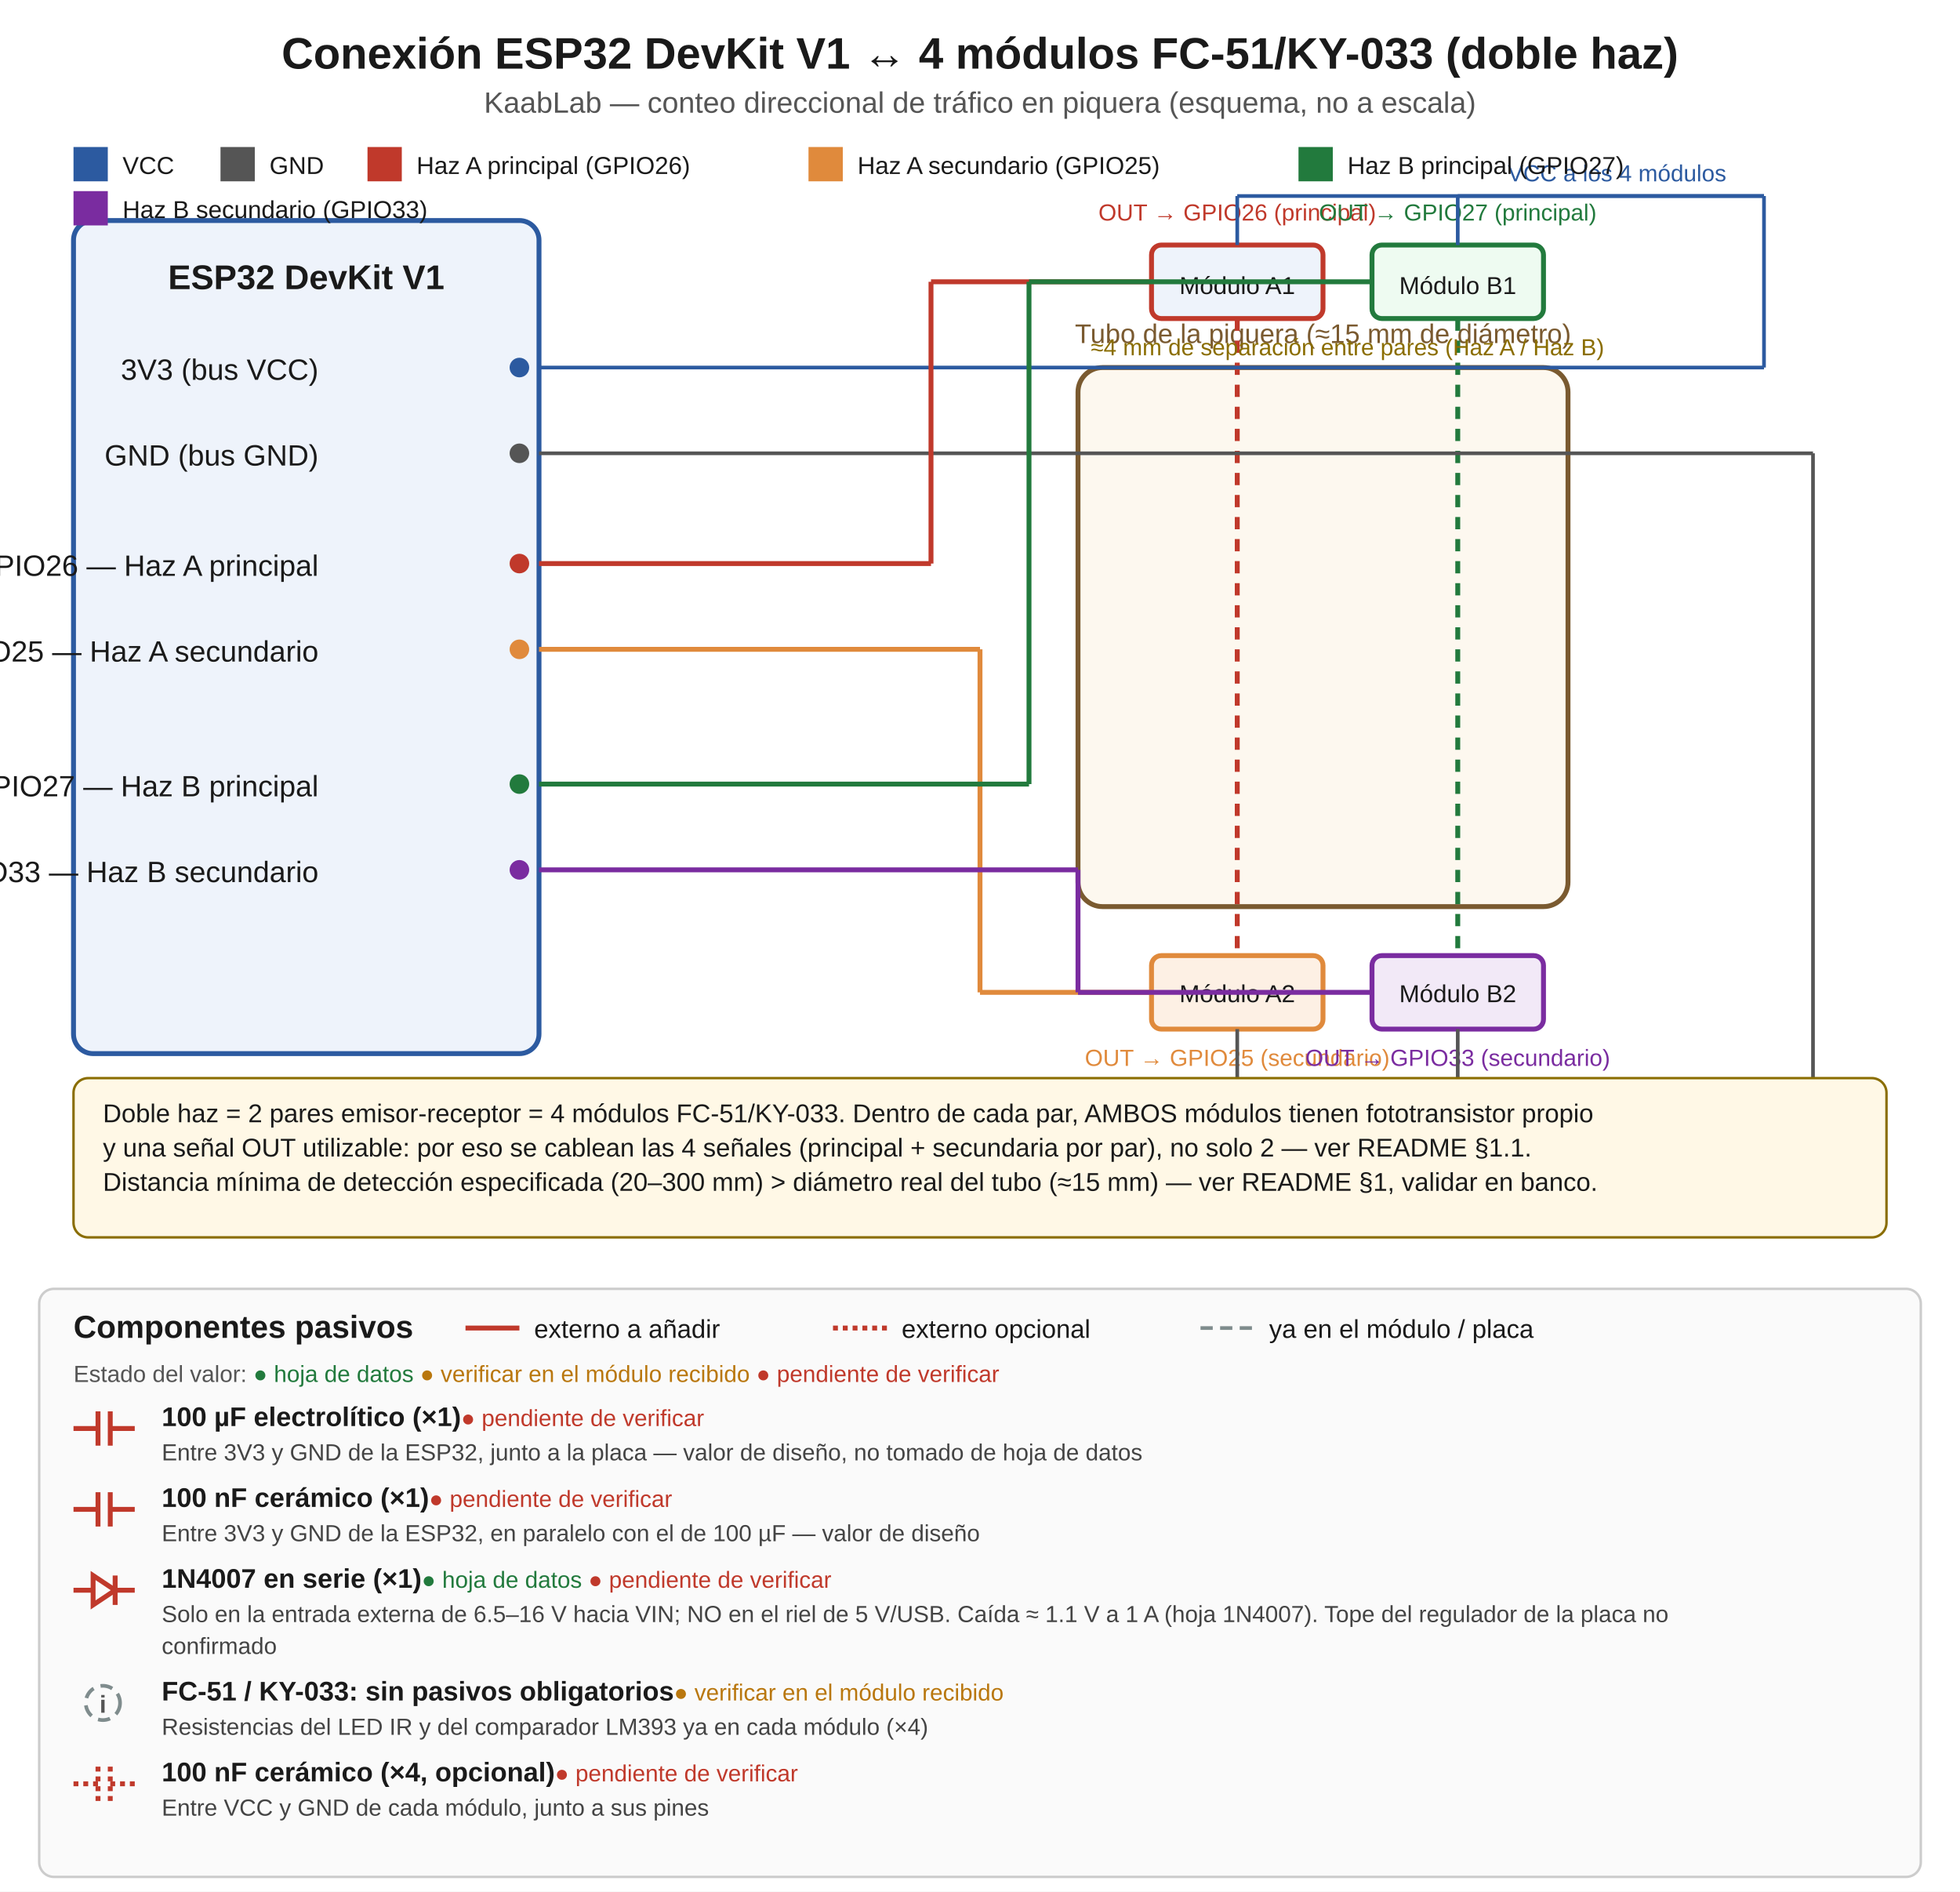
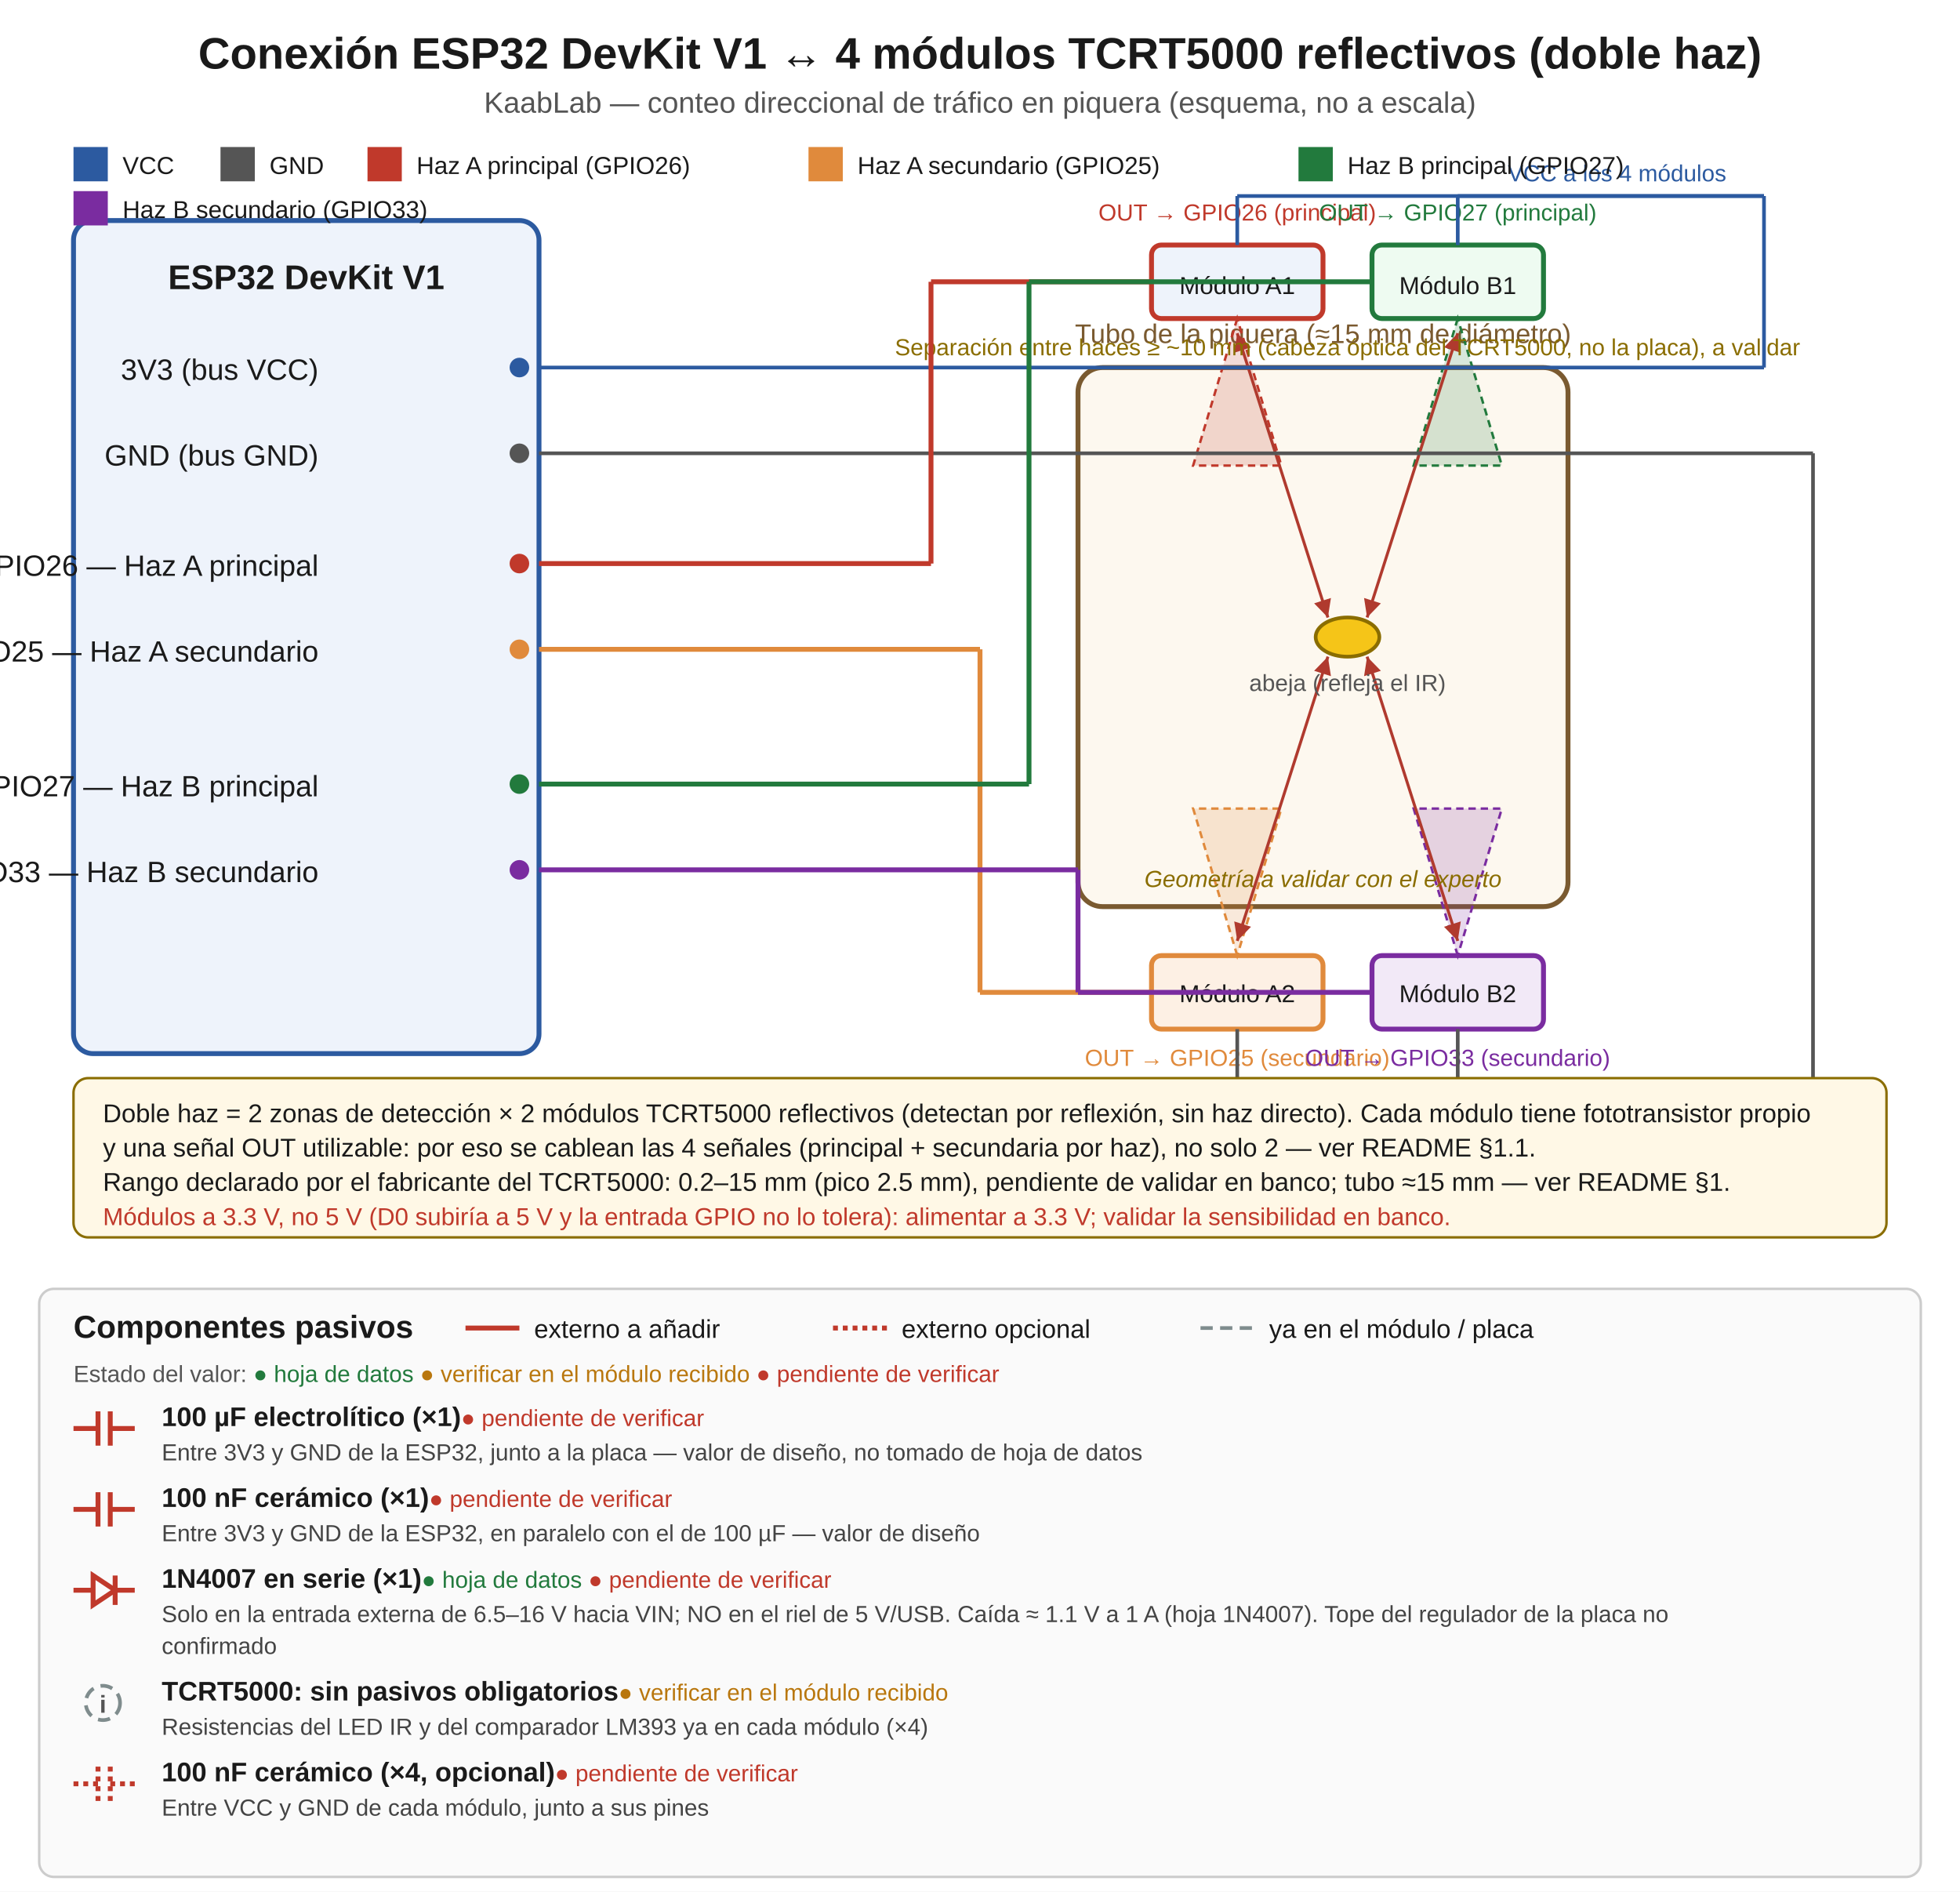
<svg xmlns="http://www.w3.org/2000/svg" viewBox="0 0 800 772" width="800" height="772" font-family="Segoe UI, Arial, sans-serif">
  <rect x="0" y="0" width="800" height="520" fill="#ffffff" />
  <text x="400" y="28" text-anchor="middle" font-size="18" font-weight="bold" fill="#1a1a1a">
-     Conexión ESP32 DevKit V1 ↔ 4 módulos FC-51/KY-033 (doble haz)
+     Conexión ESP32 DevKit V1 ↔ 4 módulos TCRT5000 reflectivos (doble haz)
  </text>
  <text x="400" y="46" text-anchor="middle" font-size="12" fill="#555555">
    KaabLab — conteo direccional de tráfico en piquera (esquema, no a escala)
  </text>
  <rect x="30" y="90" width="190" height="340" rx="8" fill="#eef3fb" stroke="#2c5aa0" stroke-width="2" />
  <text x="125" y="118" text-anchor="middle" font-size="14" font-weight="bold" fill="#1a1a1a">ESP32 DevKit V1</text>
  <circle cx="212" cy="150" r="4" fill="#2c5aa0" />
  <text x="130" y="155" text-anchor="end" font-size="12" fill="#1a1a1a">3V3 (bus VCC)</text>
  <circle cx="212" cy="185" r="4" fill="#555555" />
  <text x="130" y="190" text-anchor="end" font-size="12" fill="#1a1a1a">GND (bus GND)</text>
  <circle cx="212" cy="230" r="4" fill="#c0392b" />
  <text x="130" y="235" text-anchor="end" font-size="12" fill="#1a1a1a">GPIO26 — Haz A principal</text>
  <circle cx="212" cy="265" r="4" fill="#e08a3c" />
  <text x="130" y="270" text-anchor="end" font-size="12" fill="#1a1a1a">GPIO25 — Haz A secundario</text>
  <circle cx="212" cy="320" r="4" fill="#227a3d" />
  <text x="130" y="325" text-anchor="end" font-size="12" fill="#1a1a1a">GPIO27 — Haz B principal</text>
  <circle cx="212" cy="355" r="4" fill="#7a2ca0" />
  <text x="130" y="360" text-anchor="end" font-size="12" fill="#1a1a1a">GPIO33 — Haz B secundario</text>
+   <defs>
+     <marker id="flechaIR" markerWidth="8" markerHeight="8" refX="6" refY="3" orient="auto-start-reverse">
+       <path d="M0,0 L6,3 L0,6 Z" fill="#b03a2e" />
+     </marker>
+   </defs>
  <rect x="440" y="150" width="200" height="220" rx="10" fill="#fdf8ef" stroke="#7a5a30" stroke-width="2" />
  <text x="540" y="140" text-anchor="middle" font-size="11" fill="#7a5a30">Tubo de la piquera (≈15 mm de diámetro)</text>
  <rect x="470" y="100" width="70" height="30" rx="4" fill="#eef3fb" stroke="#c0392b" stroke-width="2" />
  <text x="505" y="120" text-anchor="middle" font-size="10" fill="#1a1a1a">Módulo A1</text>
  <text x="505" y="90" text-anchor="middle" font-size="9.5" fill="#c0392b">OUT → GPIO26 (principal)</text>
  <rect x="470" y="390" width="70" height="30" rx="4" fill="#fdf0e4" stroke="#e08a3c" stroke-width="2" />
  <text x="505" y="409" text-anchor="middle" font-size="10" fill="#1a1a1a">Módulo A2</text>
  <text x="505" y="435" text-anchor="middle" font-size="9.5" fill="#e08a3c">OUT → GPIO25 (secundario)</text>
-   <line x1="505" y1="130" x2="505" y2="390" stroke="#c0392b" stroke-width="2" stroke-dasharray="5,4" />
+   <polygon points="505,130 487,190 523,190" fill="#c0392b" fill-opacity="0.18" stroke="#c0392b" stroke-width="1" stroke-dasharray="3,2" />
+   <polygon points="505,390 487,330 523,330" fill="#e08a3c" fill-opacity="0.18" stroke="#e08a3c" stroke-width="1" stroke-dasharray="3,2" />
  <rect x="560" y="100" width="70" height="30" rx="4" fill="#eefbf1" stroke="#227a3d" stroke-width="2" />
  <text x="595" y="120" text-anchor="middle" font-size="10" fill="#1a1a1a">Módulo B1</text>
  <text x="595" y="90" text-anchor="middle" font-size="9.5" fill="#227a3d">OUT → GPIO27 (principal)</text>
  <rect x="560" y="390" width="70" height="30" rx="4" fill="#f2e9f7" stroke="#7a2ca0" stroke-width="2" />
  <text x="595" y="409" text-anchor="middle" font-size="10" fill="#1a1a1a">Módulo B2</text>
  <text x="595" y="435" text-anchor="middle" font-size="9.5" fill="#7a2ca0">OUT → GPIO33 (secundario)</text>
-   <line x1="595" y1="130" x2="595" y2="390" stroke="#227a3d" stroke-width="2" stroke-dasharray="5,4" />
-   <text x="550" y="145" text-anchor="middle" font-size="9.5" fill="#8a6d00">≈4 mm de separación entre pares (Haz A / Haz B)</text>
+   <polygon points="595,130 577,190 613,190" fill="#227a3d" fill-opacity="0.18" stroke="#227a3d" stroke-width="1" stroke-dasharray="3,2" />
+   <polygon points="595,390 577,330 613,330" fill="#7a2ca0" fill-opacity="0.18" stroke="#7a2ca0" stroke-width="1" stroke-dasharray="3,2" />
+   <line x1="505" y1="136" x2="542" y2="252" stroke="#b03a2e" stroke-width="1.2" marker-start="url(#flechaIR)" marker-end="url(#flechaIR)" />
+   <line x1="505" y1="384" x2="542" y2="268" stroke="#b03a2e" stroke-width="1.2" marker-start="url(#flechaIR)" marker-end="url(#flechaIR)" />
+   <line x1="595" y1="136" x2="558" y2="252" stroke="#b03a2e" stroke-width="1.2" marker-start="url(#flechaIR)" marker-end="url(#flechaIR)" />
+   <line x1="595" y1="384" x2="558" y2="268" stroke="#b03a2e" stroke-width="1.2" marker-start="url(#flechaIR)" marker-end="url(#flechaIR)" />
+   <ellipse cx="550" cy="260" rx="13" ry="8" fill="#f5c518" stroke="#8a6d00" stroke-width="1.5" />
+   <text x="550" y="282" text-anchor="middle" font-size="9.5" fill="#555555">abeja (refleja el IR)</text>
+   <text x="540" y="362" text-anchor="middle" font-size="9.5" font-style="italic" fill="#8a6d00">Geometría a validar con el experto</text>
+   <text x="550" y="145" text-anchor="middle" font-size="9.5" fill="#8a6d00">Separación entre haces ≥ ~10 mm (cabeza óptica del TCRT5000, no la placa), a validar</text>
  <line x1="220" y1="150" x2="720" y2="150" stroke="#2c5aa0" stroke-width="1.5" />
  <line x1="720" y1="150" x2="720" y2="80" stroke="#2c5aa0" stroke-width="1.5" />
  <line x1="720" y1="80" x2="505" y2="80" stroke="#2c5aa0" stroke-width="1.5" />
  <line x1="505" y1="80" x2="505" y2="100" stroke="#2c5aa0" stroke-width="1.5" />
  <line x1="720" y1="80" x2="595" y2="80" stroke="#2c5aa0" stroke-width="1.5" />
  <line x1="595" y1="80" x2="595" y2="100" stroke="#2c5aa0" stroke-width="1.5" />
  <text x="660" y="74" text-anchor="middle" font-size="9.5" fill="#2c5aa0">VCC a los 4 módulos</text>
  <line x1="220" y1="185" x2="740" y2="185" stroke="#555555" stroke-width="1.5" />
  <line x1="740" y1="185" x2="740" y2="480" stroke="#555555" stroke-width="1.5" />
  <line x1="740" y1="480" x2="505" y2="480" stroke="#555555" stroke-width="1.5" />
  <line x1="505" y1="480" x2="505" y2="420" stroke="#555555" stroke-width="1.5" />
  <line x1="740" y1="480" x2="595" y2="480" stroke="#555555" stroke-width="1.5" />
  <line x1="595" y1="480" x2="595" y2="420" stroke="#555555" stroke-width="1.5" />
  <text x="660" y="495" text-anchor="middle" font-size="9.5" fill="#555555">GND a los 4 módulos</text>
  <line x1="220" y1="230" x2="380" y2="230" stroke="#c0392b" stroke-width="2" />
  <line x1="380" y1="230" x2="380" y2="115" stroke="#c0392b" stroke-width="2" />
  <line x1="380" y1="115" x2="470" y2="115" stroke="#c0392b" stroke-width="2" />
  <line x1="220" y1="265" x2="400" y2="265" stroke="#e08a3c" stroke-width="2" />
  <line x1="400" y1="265" x2="400" y2="405" stroke="#e08a3c" stroke-width="2" />
  <line x1="400" y1="405" x2="470" y2="405" stroke="#e08a3c" stroke-width="2" />
  <line x1="220" y1="320" x2="420" y2="320" stroke="#227a3d" stroke-width="2" />
  <line x1="420" y1="320" x2="420" y2="115" stroke="#227a3d" stroke-width="2" />
  <line x1="420" y1="115" x2="560" y2="115" stroke="#227a3d" stroke-width="2" />
  <line x1="220" y1="355" x2="440" y2="355" stroke="#7a2ca0" stroke-width="2" />
  <line x1="440" y1="355" x2="440" y2="405" stroke="#7a2ca0" stroke-width="2" />
  <line x1="440" y1="405" x2="560" y2="405" stroke="#7a2ca0" stroke-width="2" />
  <rect x="30" y="440" width="740" height="65" rx="6" fill="#fff8e6" stroke="#8a6d00" stroke-width="1" />
-   <text x="42" y="458" font-size="10.5" fill="#1a1a1a">Doble haz = 2 pares emisor-receptor = 4 módulos FC-51/KY-033. Dentro de cada par, AMBOS módulos tienen fototransistor propio</text>
-   <text x="42" y="472" font-size="10.5" fill="#1a1a1a">y una señal OUT utilizable: por eso se cablean las 4 señales (principal + secundaria por par), no solo 2 — ver README §1.1.</text>
-   <text x="42" y="486" font-size="10.5" fill="#1a1a1a">Distancia mínima de detección especificada (20–300 mm) &gt; diámetro real del tubo (≈15 mm) — ver README §1, validar en banco.</text>
+   <text x="42" y="458" font-size="10.5" fill="#1a1a1a">Doble haz = 2 zonas de detección × 2 módulos TCRT5000 reflectivos (detectan por reflexión, sin haz directo). Cada módulo tiene fototransistor propio</text>
+   <text x="42" y="472" font-size="10.5" fill="#1a1a1a">y una señal OUT utilizable: por eso se cablean las 4 señales (principal + secundaria por haz), no solo 2 — ver README §1.1.</text>
+   <text x="42" y="486" font-size="10.5" fill="#1a1a1a">Rango declarado por el fabricante del TCRT5000: 0.2–15 mm (pico 2.5 mm), pendiente de validar en banco; tubo ≈15 mm — ver README §1.</text>
+   <text x="42" y="500" font-size="10" fill="#c0392b">Módulos a 3.3 V, no 5 V (D0 subiría a 5 V y la entrada GPIO no lo tolera): alimentar a 3.3 V; validar la sensibilidad en banco.</text>
  <rect x="30" y="60" width="14" height="14" fill="#2c5aa0" />
  <text x="50" y="71" font-size="10" fill="#1a1a1a">VCC</text>
  <rect x="90" y="60" width="14" height="14" fill="#555555" />
  <text x="110" y="71" font-size="10" fill="#1a1a1a">GND</text>
  <rect x="150" y="60" width="14" height="14" fill="#c0392b" />
  <text x="170" y="71" font-size="10" fill="#1a1a1a">Haz A principal (GPIO26)</text>
  <rect x="330" y="60" width="14" height="14" fill="#e08a3c" />
  <text x="350" y="71" font-size="10" fill="#1a1a1a">Haz A secundario (GPIO25)</text>
  <rect x="530" y="60" width="14" height="14" fill="#227a3d" />
  <text x="550" y="71" font-size="10" fill="#1a1a1a">Haz B principal (GPIO27)</text>
  <rect x="30" y="78" width="14" height="14" fill="#7a2ca0" />
  <text x="50" y="89" font-size="10" fill="#1a1a1a">Haz B secundario (GPIO33)</text>
  <g id="componentes-pasivos" font-family="Segoe UI, Arial, sans-serif">
    <rect x="0" y="520" width="800" height="252" fill="#ffffff" />
    <rect x="16" y="526" width="768" height="240" rx="6" fill="#fafafa" stroke="#cccccc" />
    <text x="30" y="546" font-size="13" font-weight="bold" fill="#1a1a1a">Componentes pasivos</text>
    <line x1="190" y1="542" x2="212" y2="542" stroke="#c0392b" stroke-width="2" fill="none" />
    <text x="218" y="546" font-size="10.5" fill="#1a1a1a">externo a añadir</text>
    <line x1="340" y1="542" x2="362" y2="542" stroke="#c0392b" stroke-width="2" fill="none" stroke-dasharray="2,2" />
    <text x="368" y="546" font-size="10.5" fill="#1a1a1a">externo opcional</text>
    <line x1="490" y1="542" x2="512" y2="542" stroke="#7f8c8d" stroke-width="1.5" fill="none" stroke-dasharray="5,3" />
    <text x="518" y="546" font-size="10.5" fill="#1a1a1a">ya en el módulo / placa</text>
    <text x="30" y="564" font-size="9.5" fill="#555555">Estado del valor: <tspan fill="#227a3d">● hoja de datos</tspan>
      <tspan fill="#b9770e">● verificar en el módulo recibido</tspan>
      <tspan fill="#c0392b">● pendiente de verificar</tspan>
    </text>
    <line x1="30" y1="583" x2="40" y2="583" stroke="#c0392b" stroke-width="2" fill="none" />
    <line x1="40" y1="576" x2="40" y2="590" stroke="#c0392b" stroke-width="2" fill="none" />
    <line x1="45" y1="576" x2="45" y2="590" stroke="#c0392b" stroke-width="2" fill="none" />
    <line x1="45" y1="583" x2="55" y2="583" stroke="#c0392b" stroke-width="2" fill="none" />
    <text x="66" y="582" font-size="11" font-weight="bold" fill="#1a1a1a">100 µF electrolítico (×1)<tspan font-weight="normal" font-size="9.5">
        <tspan fill="#c0392b">● pendiente de verificar</tspan>
      </tspan>
    </text>
    <text x="66" y="596" font-size="9.5" fill="#444444">Entre 3V3 y GND de la ESP32, junto a la placa — valor de diseño, no tomado de hoja de datos</text>
    <line x1="30" y1="616" x2="40" y2="616" stroke="#c0392b" stroke-width="2" fill="none" />
    <line x1="40" y1="609" x2="40" y2="623" stroke="#c0392b" stroke-width="2" fill="none" />
    <line x1="45" y1="609" x2="45" y2="623" stroke="#c0392b" stroke-width="2" fill="none" />
    <line x1="45" y1="616" x2="55" y2="616" stroke="#c0392b" stroke-width="2" fill="none" />
    <text x="66" y="615" font-size="11" font-weight="bold" fill="#1a1a1a">100 nF cerámico (×1)<tspan font-weight="normal" font-size="9.5">
        <tspan fill="#c0392b">● pendiente de verificar</tspan>
      </tspan>
    </text>
    <text x="66" y="629" font-size="9.5" fill="#444444">Entre 3V3 y GND de la ESP32, en paralelo con el de 100 µF — valor de diseño</text>
    <line x1="30" y1="649" x2="38" y2="649" stroke="#c0392b" stroke-width="2" fill="none" />
    <polygon points="38,643 38,655 47,649" stroke="#c0392b" stroke-width="2" fill="none" />
    <line x1="47" y1="643" x2="47" y2="655" stroke="#c0392b" stroke-width="2" fill="none" />
    <line x1="47" y1="649" x2="55" y2="649" stroke="#c0392b" stroke-width="2" fill="none" />
    <text x="66" y="648" font-size="11" font-weight="bold" fill="#1a1a1a">1N4007 en serie (×1)<tspan font-weight="normal" font-size="9.5">
        <tspan fill="#227a3d">● hoja de datos</tspan>
        <tspan fill="#c0392b">● pendiente de verificar</tspan>
      </tspan>
    </text>
    <text x="66" y="662" font-size="9.5" fill="#444444">Solo en la entrada externa de 6.5–16 V hacia VIN; NO en el riel de 5 V/USB. Caída ≈ 1.1 V a 1 A (hoja 1N4007). Tope del regulador de la placa no</text>
    <text x="66" y="675" font-size="9.5" fill="#444444">confirmado</text>
    <circle cx="42" cy="695" r="7" stroke="#7f8c8d" stroke-width="1.5" fill="none" stroke-dasharray="5,3" />
    <text x="42" y="699" text-anchor="middle" font-size="10" font-weight="bold" fill="#555555">i</text>
-     <text x="66" y="694" font-size="11" font-weight="bold" fill="#1a1a1a">FC-51 / KY-033: sin pasivos obligatorios<tspan font-weight="normal" font-size="9.5">
+     <text x="66" y="694" font-size="11" font-weight="bold" fill="#1a1a1a">TCRT5000: sin pasivos obligatorios<tspan font-weight="normal" font-size="9.5">
        <tspan fill="#b9770e">● verificar en el módulo recibido</tspan>
      </tspan>
    </text>
    <text x="66" y="708" font-size="9.5" fill="#444444">Resistencias del LED IR y del comparador LM393 ya en cada módulo (×4)</text>
    <line x1="30" y1="728" x2="40" y2="728" stroke="#c0392b" stroke-width="2" fill="none" stroke-dasharray="2,2" />
    <line x1="40" y1="721" x2="40" y2="735" stroke="#c0392b" stroke-width="2" fill="none" stroke-dasharray="2,2" />
    <line x1="45" y1="721" x2="45" y2="735" stroke="#c0392b" stroke-width="2" fill="none" stroke-dasharray="2,2" />
    <line x1="45" y1="728" x2="55" y2="728" stroke="#c0392b" stroke-width="2" fill="none" stroke-dasharray="2,2" />
    <text x="66" y="727" font-size="11" font-weight="bold" fill="#1a1a1a">100 nF cerámico (×4, opcional)<tspan font-weight="normal" font-size="9.5">
        <tspan fill="#c0392b">● pendiente de verificar</tspan>
      </tspan>
    </text>
    <text x="66" y="741" font-size="9.5" fill="#444444">Entre VCC y GND de cada módulo, junto a sus pines</text>
  </g>
</svg>
